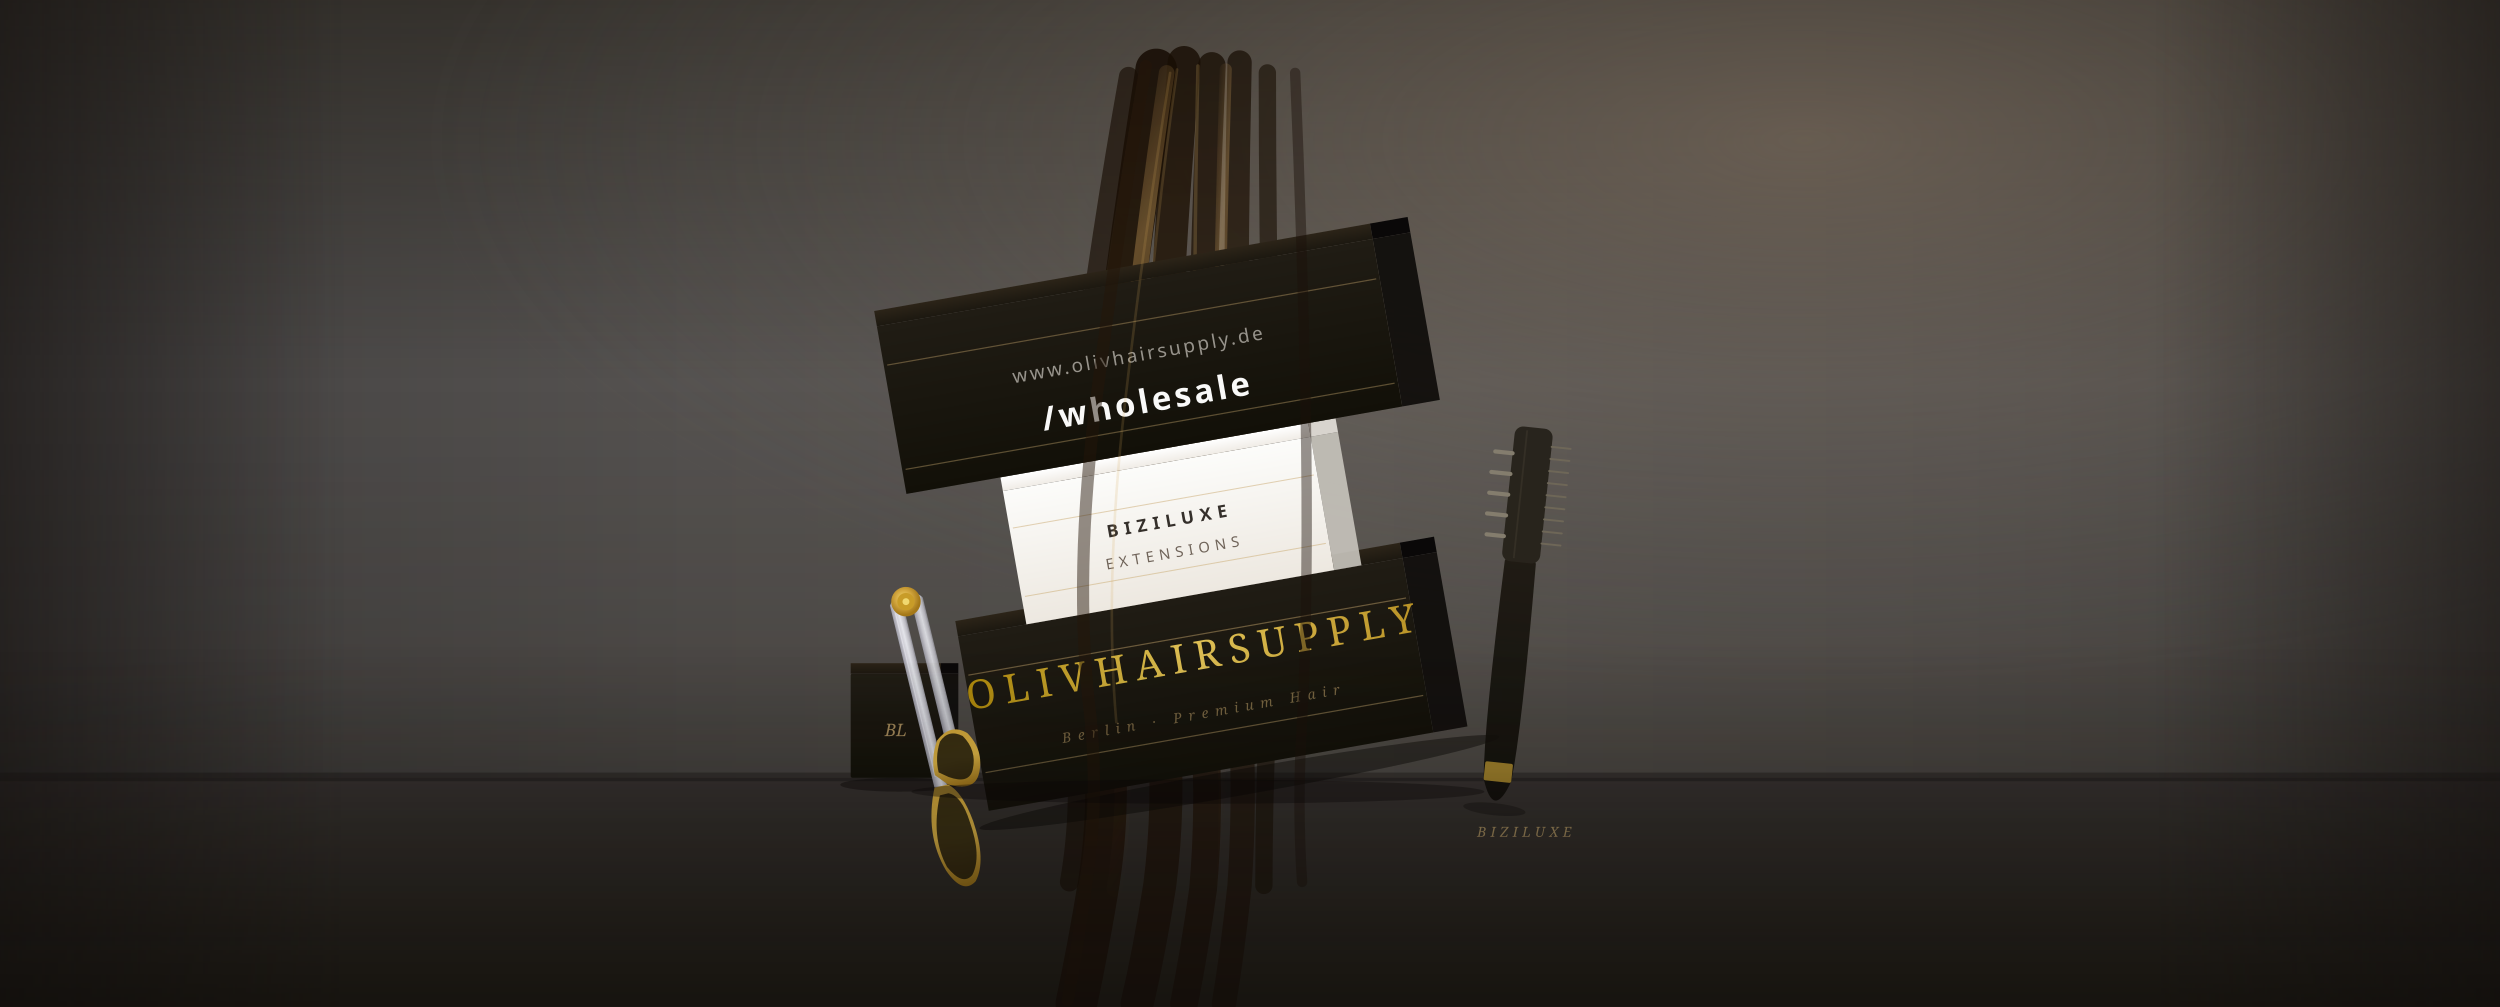
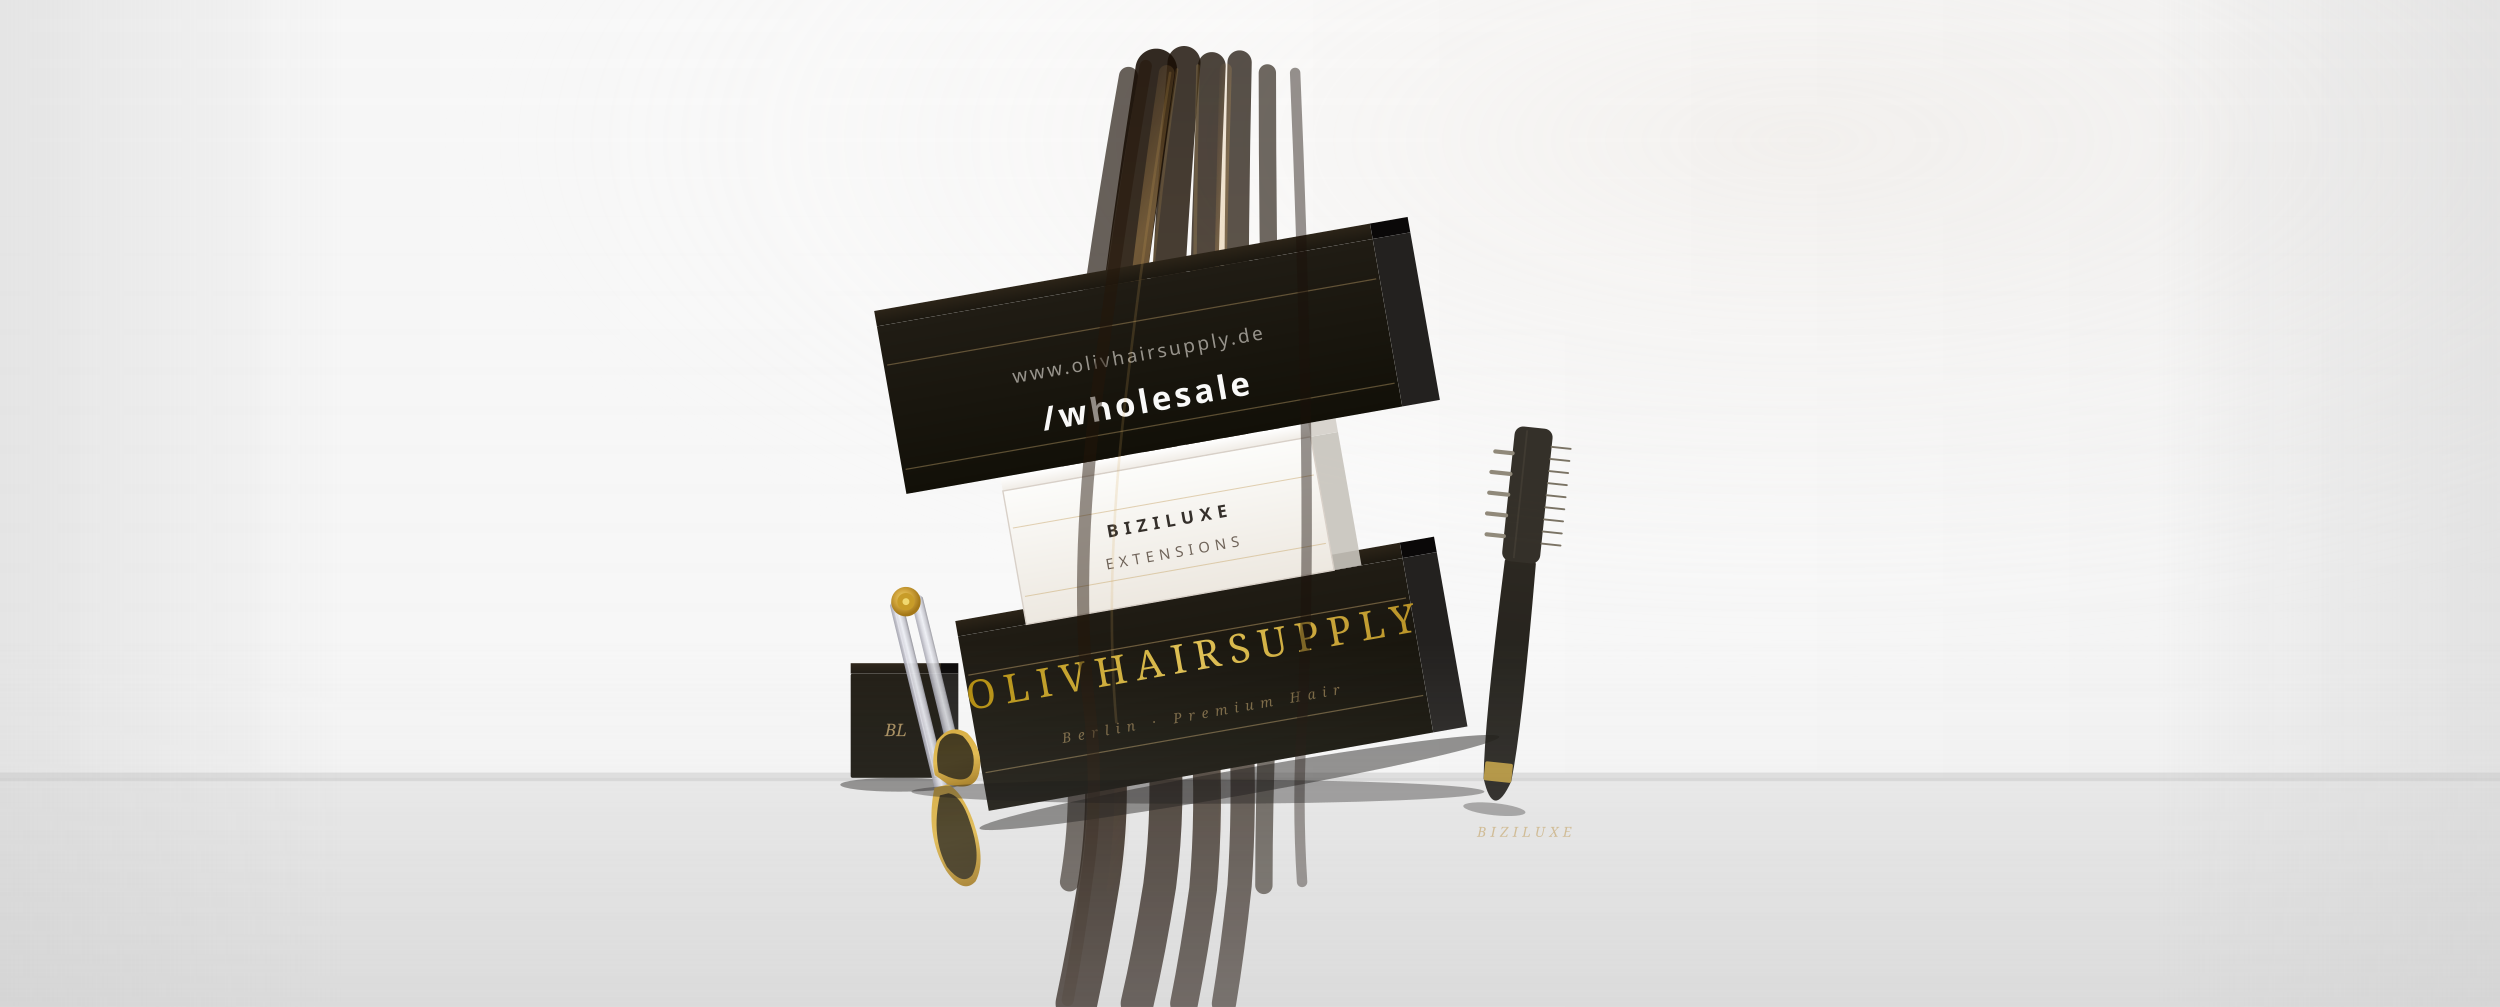
<svg xmlns="http://www.w3.org/2000/svg" viewBox="0 0 1440 580" preserveAspectRatio="xMidYMid slice" width="1440" height="580">
  <defs>
    <linearGradient id="wBg" x1="0" y1="0" x2="1" y2="0">
-       <stop offset="0%" stop-color="#424040" />
-       <stop offset="28%" stop-color="#555250" />
-       <stop offset="54%" stop-color="#5E5A56" />
-       <stop offset="78%" stop-color="#575350" />
-       <stop offset="100%" stop-color="#4A4744" />
+       <stop offset="0%" stop-color="#F8F8F8" />
+       <stop offset="50%" stop-color="#FFFFFF" />
+       <stop offset="100%" stop-color="#F5F5F5" />
    </linearGradient>
    <linearGradient id="wTopS" x1="0" y1="0" x2="0" y2="1">
-       <stop offset="0%" stop-color="#1C1810" stop-opacity="0.52" />
-       <stop offset="38%" stop-color="#1C1810" stop-opacity="0" />
-       <stop offset="100%" stop-color="#100C08" stop-opacity="0.38" />
+       <stop offset="0%" stop-color="#E8E8E8" stop-opacity="0.2" />
+       <stop offset="100%" stop-color="#D0D0D0" stop-opacity="0.1" />
    </linearGradient>
    <radialGradient id="wKey" cx="72%" cy="14%" r="55%">
-       <stop offset="0%" stop-color="#807060" stop-opacity="0.58" />
-       <stop offset="100%" stop-color="#5E5A56" stop-opacity="0" />
+       <stop offset="0%" stop-color="#E8E0D8" stop-opacity="0.3" />
+       <stop offset="100%" stop-color="#FFFFFF" stop-opacity="0" />
    </radialGradient>
    <linearGradient id="wFloor" x1="0" y1="0" x2="0" y2="1">
-       <stop offset="0%" stop-color="#363230" />
-       <stop offset="100%" stop-color="#242018" />
+       <stop offset="0%" stop-color="#EBEBEB" />
+       <stop offset="100%" stop-color="#E0E0E0" />
    </linearGradient>
    <linearGradient id="vigL" x1="0" y1="0" x2="1" y2="0">
-       <stop offset="0%" stop-color="#161210" stop-opacity="0.6" />
-       <stop offset="100%" stop-color="#161210" stop-opacity="0" />
+       <stop offset="0%" stop-color="#C8C8C8" stop-opacity="0.35" />
+       <stop offset="100%" stop-color="#C8C8C8" stop-opacity="0" />
    </linearGradient>
    <linearGradient id="vigR" x1="0" y1="0" x2="1" y2="0">
-       <stop offset="0%" stop-color="#161210" stop-opacity="0" />
-       <stop offset="100%" stop-color="#161210" stop-opacity="0.6" />
+       <stop offset="0%" stop-color="#C8C8C8" stop-opacity="0" />
+       <stop offset="100%" stop-color="#C8C8C8" stop-opacity="0.35" />
    </linearGradient>
    <linearGradient id="vigB" x1="0" y1="0" x2="0" y2="1">
-       <stop offset="0%" stop-color="#0C0A08" stop-opacity="0" />
-       <stop offset="100%" stop-color="#0C0A08" stop-opacity="0.55" />
+       <stop offset="0%" stop-color="#D0D0D0" stop-opacity="0" />
+       <stop offset="100%" stop-color="#D0D0D0" stop-opacity="0.3" />
    </linearGradient>
    <linearGradient id="bkFace" x1="0" y1="0" x2="0" y2="1">
      <stop offset="0%" stop-color="#201C14" />
      <stop offset="100%" stop-color="#121008" />
    </linearGradient>
    <linearGradient id="bkTop" x1="0" y1="0" x2="0" y2="1">
      <stop offset="0%" stop-color="#2C2418" />
      <stop offset="100%" stop-color="#1C1810" />
    </linearGradient>
    <linearGradient id="whFace" x1="0" y1="0" x2="0" y2="1">
      <stop offset="0%" stop-color="#FCFCFA" />
      <stop offset="100%" stop-color="#EDE8E0" />
    </linearGradient>
    <linearGradient id="whTop" x1="0" y1="0" x2="0" y2="1">
      <stop offset="0%" stop-color="#FFFFFF" />
      <stop offset="100%" stop-color="#F0ECE6" />
    </linearGradient>
    <linearGradient id="goldT" x1="0" y1="0" x2="1" y2="0">
      <stop offset="0%" stop-color="#B8900A" />
      <stop offset="50%" stop-color="#E8C858" />
      <stop offset="100%" stop-color="#C09828" />
    </linearGradient>
    <linearGradient id="hDark" x1="0.1" y1="0" x2="0.1" y2="1">
      <stop offset="0%" stop-color="#180E04" />
      <stop offset="40%" stop-color="#281808" />
      <stop offset="100%" stop-color="#1C1008" />
    </linearGradient>
    <linearGradient id="hShine" x1="0.08" y1="0" x2="0.2" y2="1">
      <stop offset="0%" stop-color="#C09050" stop-opacity="0" />
      <stop offset="25%" stop-color="#D8A860" stop-opacity="0.68" />
      <stop offset="60%" stop-color="#B08040" stop-opacity="0.38" />
      <stop offset="100%" stop-color="#885020" stop-opacity="0" />
    </linearGradient>
    <linearGradient id="bladeSc" x1="0" y1="0" x2="1" y2="0">
      <stop offset="0%" stop-color="#9898A4" />
      <stop offset="35%" stop-color="#D8D8E0" />
      <stop offset="55%" stop-color="#ECEEF4" />
      <stop offset="85%" stop-color="#C0C0C8" />
      <stop offset="100%" stop-color="#888890" />
    </linearGradient>
    <linearGradient id="hndlSc" x1="0" y1="0" x2="0" y2="1">
      <stop offset="0%" stop-color="#D8AC3A" />
      <stop offset="50%" stop-color="#E4BA48" />
      <stop offset="100%" stop-color="#A47818" />
    </linearGradient>
    <radialGradient id="pvtSc" cx="45%" cy="38%" r="55%">
      <stop offset="0%" stop-color="#F0D870" />
      <stop offset="50%" stop-color="#D4A840" />
      <stop offset="100%" stop-color="#A47818" />
    </radialGradient>
    <linearGradient id="combH" x1="0" y1="0" x2="0" y2="1">
      <stop offset="0%" stop-color="#1C1810" />
      <stop offset="100%" stop-color="#0E0C08" />
    </linearGradient>
  </defs>
  <rect width="1440" height="580" fill="url(#wBg)" />
  <rect width="1440" height="580" fill="url(#wTopS)" />
  <rect width="1440" height="580" fill="url(#wKey)" />
  <rect x="0" y="448" width="1440" height="132" fill="url(#wFloor)" />
-   <rect x="0" y="445" width="1440" height="5" fill="#14100C" opacity="0.38" />
+   <rect x="0" y="445" width="1440" height="5" fill="#C8C8C8" opacity="0.5" />
  <path d="M666,40 Q652,130 640,225 Q626,330 635,415 Q640,462 633,508 Q627,545 620,578" fill="none" stroke="url(#hDark)" stroke-width="24" opacity="0.88" stroke-linecap="round" />
  <path d="M682,36 Q674,128 670,224 Q664,330 670,416 Q674,463 668,510 Q662,548 655,578" fill="none" stroke="url(#hDark)" stroke-width="19" opacity="0.82" stroke-linecap="round" />
  <path d="M698,38 Q694,130 692,228 Q688,335 694,420 Q697,466 693,512 Q688,548 682,578" fill="none" stroke="url(#hDark)" stroke-width="16" opacity="0.77" stroke-linecap="round" />
  <path d="M714,36 Q712,128 712,228 Q712,335 715,420 Q717,465 714,510 Q710,548 705,578" fill="none" stroke="url(#hDark)" stroke-width="14" opacity="0.72" stroke-linecap="round" />
  <path d="M650,44 Q634,134 622,228 Q608,334 618,415 Q624,462 616,508" fill="none" stroke="#180E04" stroke-width="11" opacity="0.65" stroke-linecap="round" />
  <path d="M730,42 Q730,132 732,228 Q734,334 730,416 Q728,463 728,510" fill="none" stroke="#180E04" stroke-width="10" opacity="0.62" stroke-linecap="round" />
  <path d="M672,42 Q658,136 648,232 Q636,338 645,420 Q649,466 642,512" fill="none" stroke="url(#hShine)" stroke-width="9" opacity="0.52" stroke-linecap="round" />
  <path d="M706,40 Q703,134 702,230 Q699,336 704,418 Q707,464 704,510" fill="none" stroke="url(#hShine)" stroke-width="7" opacity="0.45" stroke-linecap="round" />
  <path d="M690,38 Q688,130 688,226 Q688,333 691,417" fill="none" stroke="#E0B868" stroke-width="2" opacity="0.2" stroke-linecap="round" />
  <path d="M678,40 Q665,132 658,226 Q650,330 658,414" fill="none" stroke="#D4A858" stroke-width="1.5" opacity="0.18" stroke-linecap="round" />
  <g transform="rotate(-10, 680, 345)">
    <ellipse cx="695" cy="455" rx="152" ry="7.5" fill="#060402" opacity="0.45" />
    <rect x="810" y="344" width="20" height="102" fill="#0C0A08" opacity="0.9" />
    <rect x="550" y="335" width="260" height="9" fill="url(#bkTop)" />
    <rect x="810" y="335" width="20" height="9" fill="#0A0808" />
    <rect x="550" y="344" width="260" height="102" fill="url(#bkFace)" />
    <line x1="552" y1="367" x2="808" y2="367" stroke="#C9A96E" stroke-width="0.7" opacity="0.45" />
    <line x1="552" y1="424" x2="808" y2="424" stroke="#C9A96E" stroke-width="0.7" opacity="0.45" />
    <text x="680" y="387" font-family="'Cormorant Garamond',Georgia,serif" font-size="23" font-weight="300" fill="url(#goldT)" text-anchor="middle" letter-spacing="5" opacity="0.96">OLIVHAIRSUPPLY</text>
    <text x="680" y="415" font-family="'Cormorant Garamond',Georgia,serif" font-size="8" font-style="italic" fill="#C9A96E" text-anchor="middle" letter-spacing="4" opacity="0.55">Berlin · Premium Hair</text>
    <rect x="770" y="266" width="16" height="78" fill="#C8C4BC" opacity="0.9" />
    <rect x="590" y="258" width="180" height="8" fill="url(#whTop)" />
    <rect x="770" y="258" width="16" height="8" fill="#D8D4CE" />
-     <rect x="590" y="266" width="180" height="78" fill="url(#whFace)" />
+     <rect x="590" y="266" width="180" height="78" fill="url(#whFace)" stroke="#D8D0C8" stroke-width="0.8" />
    <line x1="592" y1="288" x2="768" y2="288" stroke="#C9A96E" stroke-width="0.6" opacity="0.5" />
    <line x1="592" y1="328" x2="768" y2="328" stroke="#C9A96E" stroke-width="0.6" opacity="0.5" />
    <text x="680" y="303" font-family="'Montserrat',sans-serif" font-size="10" font-weight="700" fill="#1A1410" text-anchor="middle" letter-spacing="3.5" opacity="0.88">BIZILUXE</text>
    <text x="680" y="321" font-family="'Montserrat',sans-serif" font-size="8.5" font-weight="500" fill="#4A3C30" text-anchor="middle" letter-spacing="3" opacity="0.78">EXTENSIONS</text>
    <rect x="825" y="160" width="22" height="98" fill="#0C0A08" opacity="0.9" />
    <rect x="535" y="151" width="290" height="9" fill="url(#bkTop)" />
    <rect x="825" y="151" width="22" height="9" fill="#0A0808" />
    <rect x="535" y="160" width="290" height="98" fill="url(#bkFace)" />
    <line x1="537" y1="183" x2="823" y2="183" stroke="#C9A96E" stroke-width="0.7" opacity="0.4" />
    <line x1="537" y1="244" x2="823" y2="244" stroke="#C9A96E" stroke-width="0.7" opacity="0.4" />
    <text x="680" y="206" font-family="'Montserrat',sans-serif" font-size="11" font-weight="400" fill="#C8C4BC" text-anchor="middle" letter-spacing="1.5" opacity="0.72">www.olivhairsupply.de</text>
    <text x="680" y="236" font-family="'Montserrat',sans-serif" font-size="19" font-weight="700" fill="#FFFFFF" text-anchor="middle" letter-spacing="2" opacity="0.97">/wholesale</text>
  </g>
  <path d="M660,38 Q644,132 632,226 Q618,332 628,412 Q633,460 626,506 Q621,544 615,576" fill="none" stroke="#241408" stroke-width="7" opacity="0.48" stroke-linecap="round" />
  <path d="M746,42 Q750,136 752,232 Q754,338 750,416 Q747,462 750,508" fill="none" stroke="#1A1008" stroke-width="6" opacity="0.45" stroke-linecap="round" />
  <path d="M674,42 Q659,136 648,232 Q636,336 643,416" fill="none" stroke="#D4A858" stroke-width="1.5" opacity="0.18" stroke-linecap="round" />
  <rect x="490" y="388" width="52" height="60" rx="1" fill="url(#bkFace)" />
  <rect x="490" y="382" width="52" height="6" fill="url(#bkTop)" />
  <rect x="542" y="388" width="10" height="60" fill="#0C0A08" opacity="0.9" />
  <rect x="542" y="382" width="10" height="6" fill="#0A0808" />
  <text x="516" y="424" font-family="'Cormorant Garamond',Georgia,serif" font-size="10" fill="#C9A96E" text-anchor="middle" font-style="italic" opacity="0.8">BL</text>
  <ellipse cx="518" cy="452" rx="34" ry="4" fill="#060402" opacity="0.42" />
  <g transform="translate(516,348) rotate(-14)">
    <path d="M-3.5,0 L-4,108 Q-0.5,114 3.5,108 L4,0 Q0.5,-5.5 -3.5,0 Z" fill="url(#bladeSc)" opacity="0.94" />
    <line x1="-1.5" y1="5" x2="-2" y2="102" stroke="#F0F0F8" stroke-width="0.7" opacity="0.5" />
    <path d="M9,0 L8.5,108 Q12,114 15.5,108 L16,0 Q12.5,-5.5 9,0 Z" fill="url(#bladeSc)" opacity="0.86" />
    <circle cx="6" cy="0" r="8.5" fill="url(#pvtSc)" />
    <circle cx="6" cy="0" r="5" fill="#C89C28" />
    <circle cx="6" cy="0" r="2" fill="#F0D870" />
    <path d="M-4,108 Q-16,133 -9,156 Q-3,172 6,166 Q15,156 13,132 Q11,114 4,108 Z" fill="url(#hndlSc)" />
    <path d="M-2,113 Q-13,135 -8,154 Q-2,167 5,162 Q13,153 11,132 Q10,116 3,113 Z" fill="#1A1608" opacity="0.83" />
    <path d="M4,108 Q18,116 23,106 Q29,94 22,82 Q14,74 4,82 Q-2,91 -2,101 Z" fill="url(#hndlSc)" />
    <path d="M5.5,104 Q16,111 20,103 Q25,93 19,83 Q12,77 5.5,83 Q0.5,91 0.5,100 Z" fill="#1A1608" opacity="0.83" />
  </g>
  <g transform="translate(878,302) rotate(6)" opacity="0.92">
    <path d="M-9,22 Q-11,118 -8,148 Q-4,160 0,160 Q4,160 8,148 Q11,118 9,22 Q4,9 0,7 Q-4,9 -9,22 Z" fill="url(#combH)" />
    <rect x="-8" y="138" width="16" height="11" rx="1" fill="#C9A030" opacity="0.85" />
    <rect x="-11" y="-56" width="22" height="78" rx="5" fill="#242018" />
    <line x1="-4" y1="-54" x2="-4" y2="20" stroke="#3A3228" stroke-width="1" opacity="0.6" />
    <g stroke="#888070" stroke-width="2.4" stroke-linecap="round">
      <line x1="-21" y1="-40" x2="-11" y2="-40" />
      <line x1="-22" y1="-28" x2="-11" y2="-28" />
      <line x1="-22" y1="-16" x2="-11" y2="-16" />
      <line x1="-22" y1="-4" x2="-11" y2="-4" />
      <line x1="-21" y1="8" x2="-11" y2="8" />
    </g>
    <g stroke="#706858" stroke-width="1.1" stroke-linecap="round">
      <line x1="11" y1="-46" x2="22" y2="-46" />
      <line x1="11" y1="-39" x2="22" y2="-39" />
      <line x1="11" y1="-32" x2="22" y2="-32" />
      <line x1="11" y1="-25" x2="22" y2="-25" />
      <line x1="11" y1="-18" x2="22" y2="-18" />
      <line x1="11" y1="-11" x2="22" y2="-11" />
      <line x1="11" y1="-4" x2="22" y2="-4" />
      <line x1="11" y1="3" x2="22" y2="3" />
      <line x1="11" y1="10" x2="22" y2="10" />
    </g>
    <text x="0" y="180" font-family="'Cormorant Garamond',Georgia,serif" font-size="8" font-style="italic" fill="#C9A96E" text-anchor="middle" letter-spacing="2.5" opacity="0.82" transform="rotate(-6)">BIZILUXE</text>
    <ellipse cx="0" cy="165" rx="18" ry="3.5" fill="#060402" opacity="0.35" />
  </g>
  <ellipse cx="690" cy="456" rx="165" ry="7" fill="#060402" opacity="0.36" />
  <rect x="0" y="0" width="200" height="580" fill="url(#vigL)" />
  <rect x="1240" y="0" width="200" height="580" fill="url(#vigR)" />
  <rect x="0" y="370" width="1440" height="210" fill="url(#vigB)" />
</svg>
